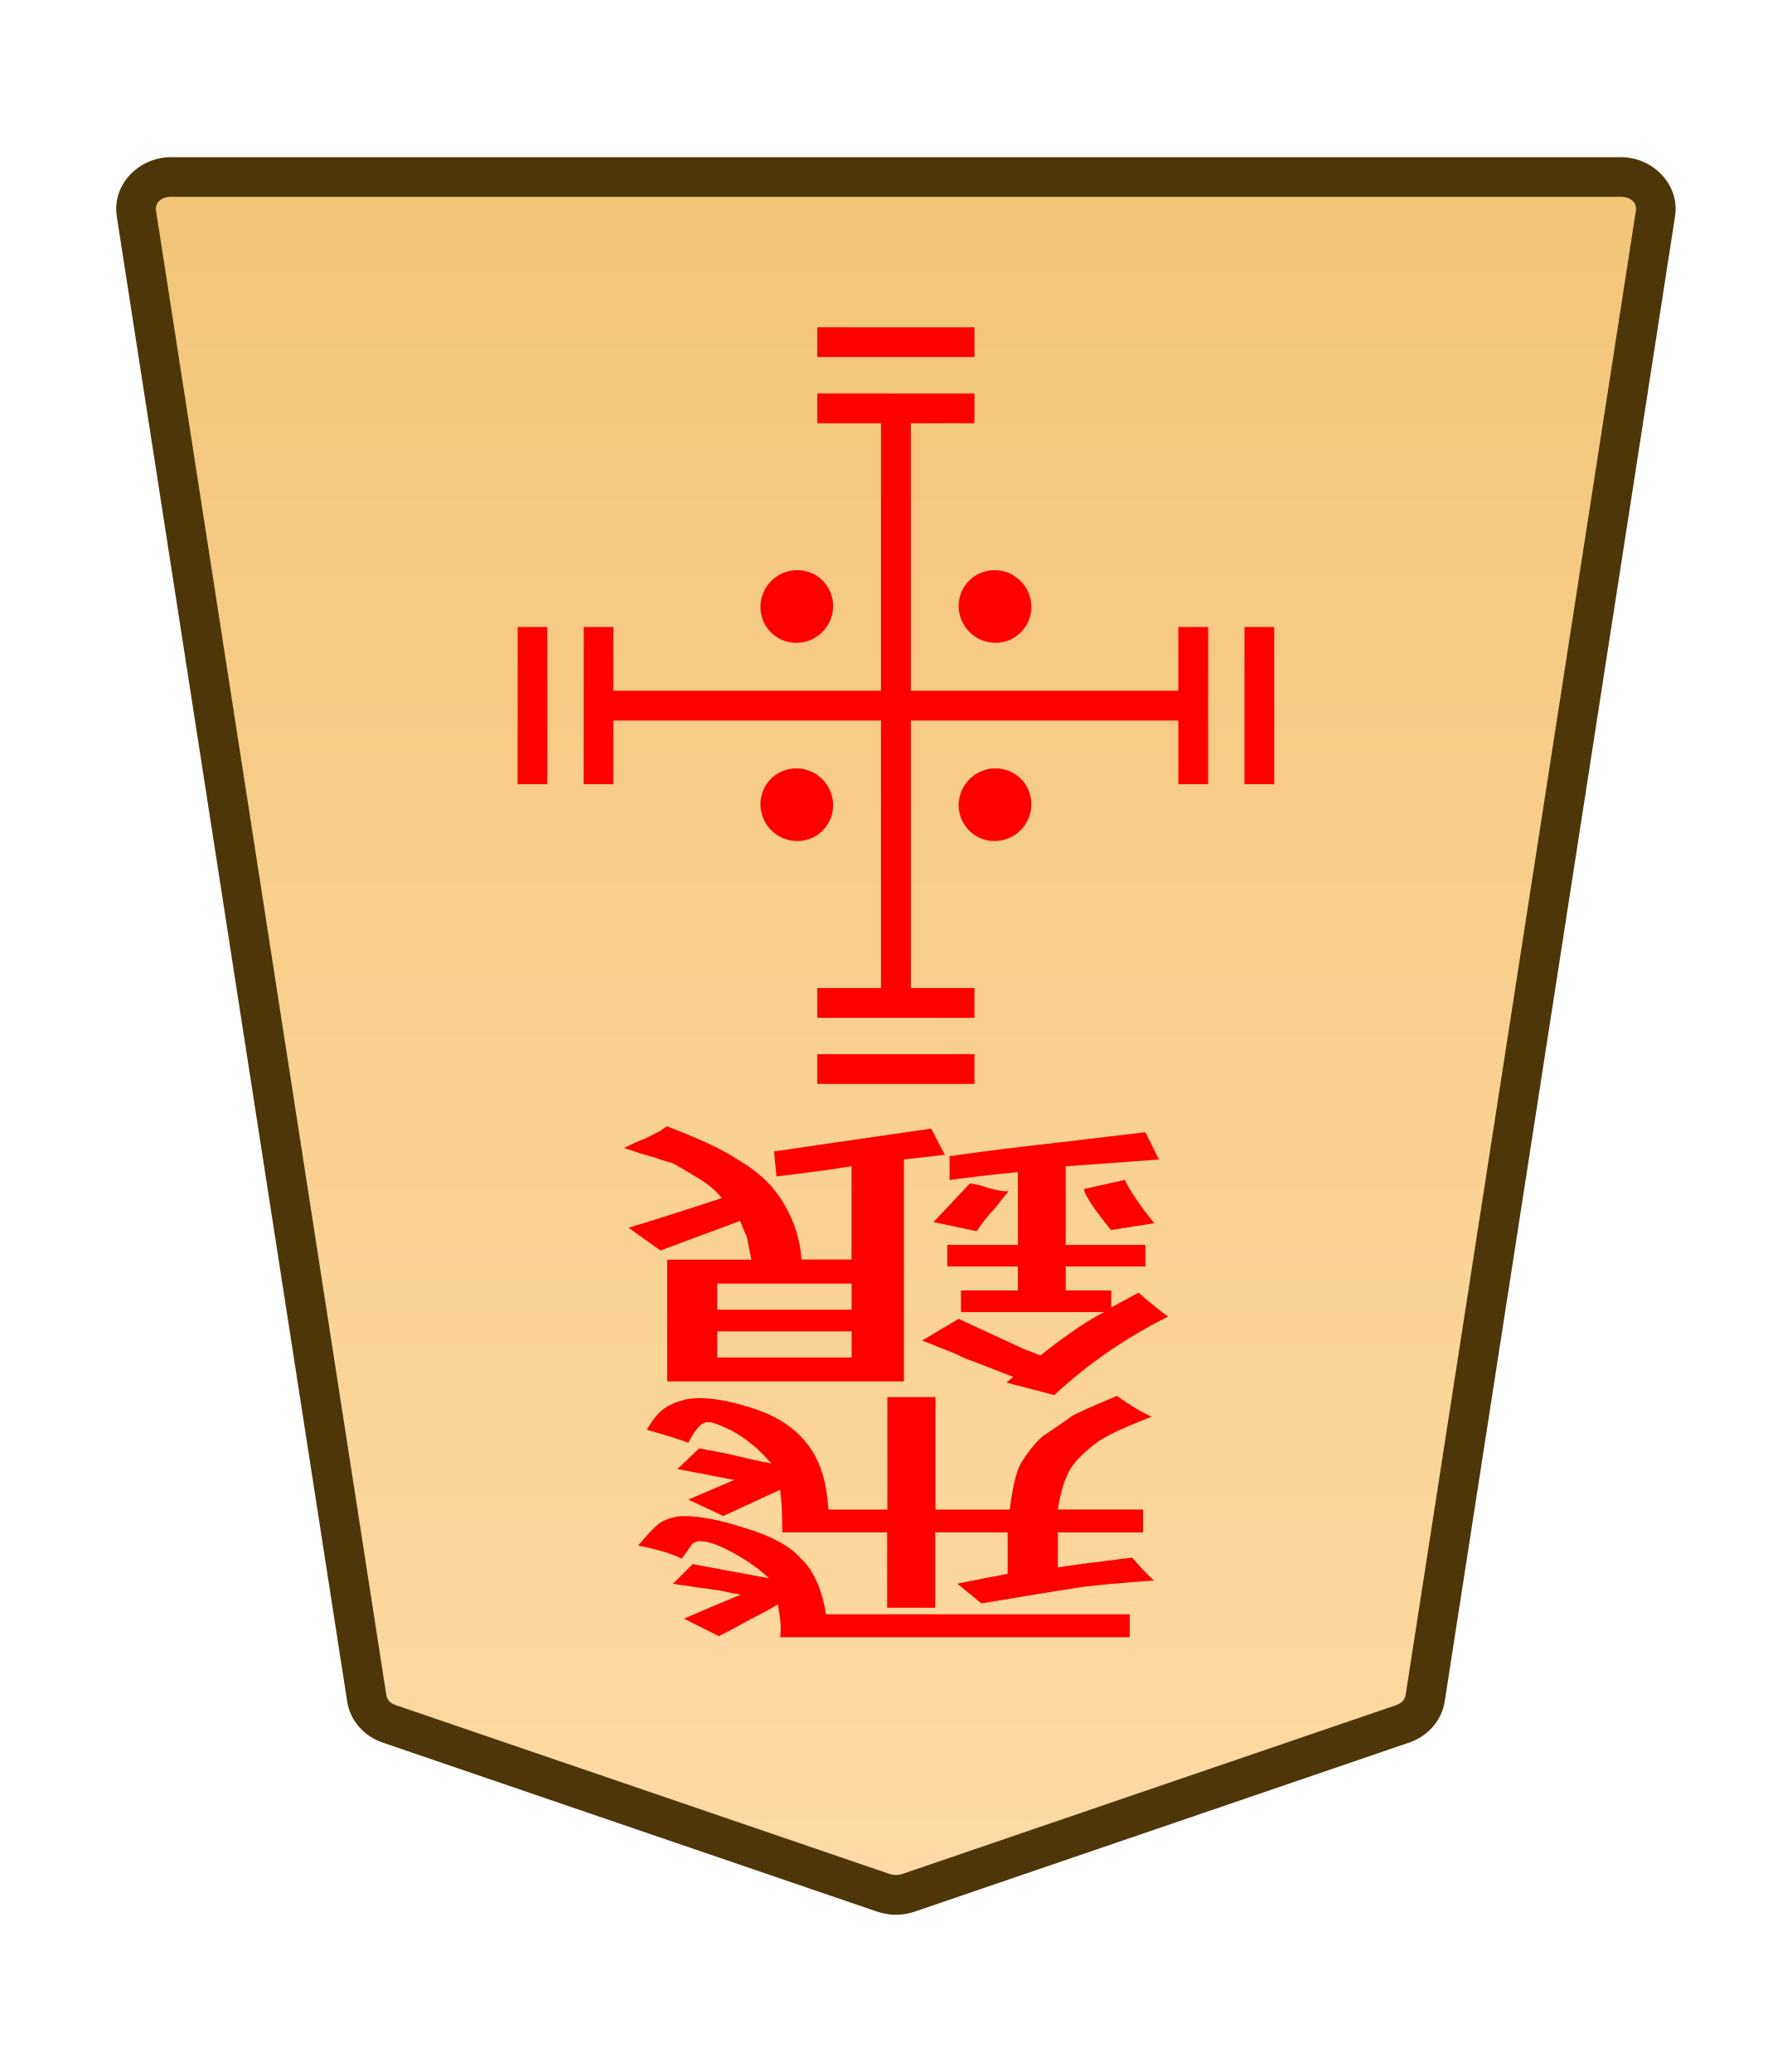
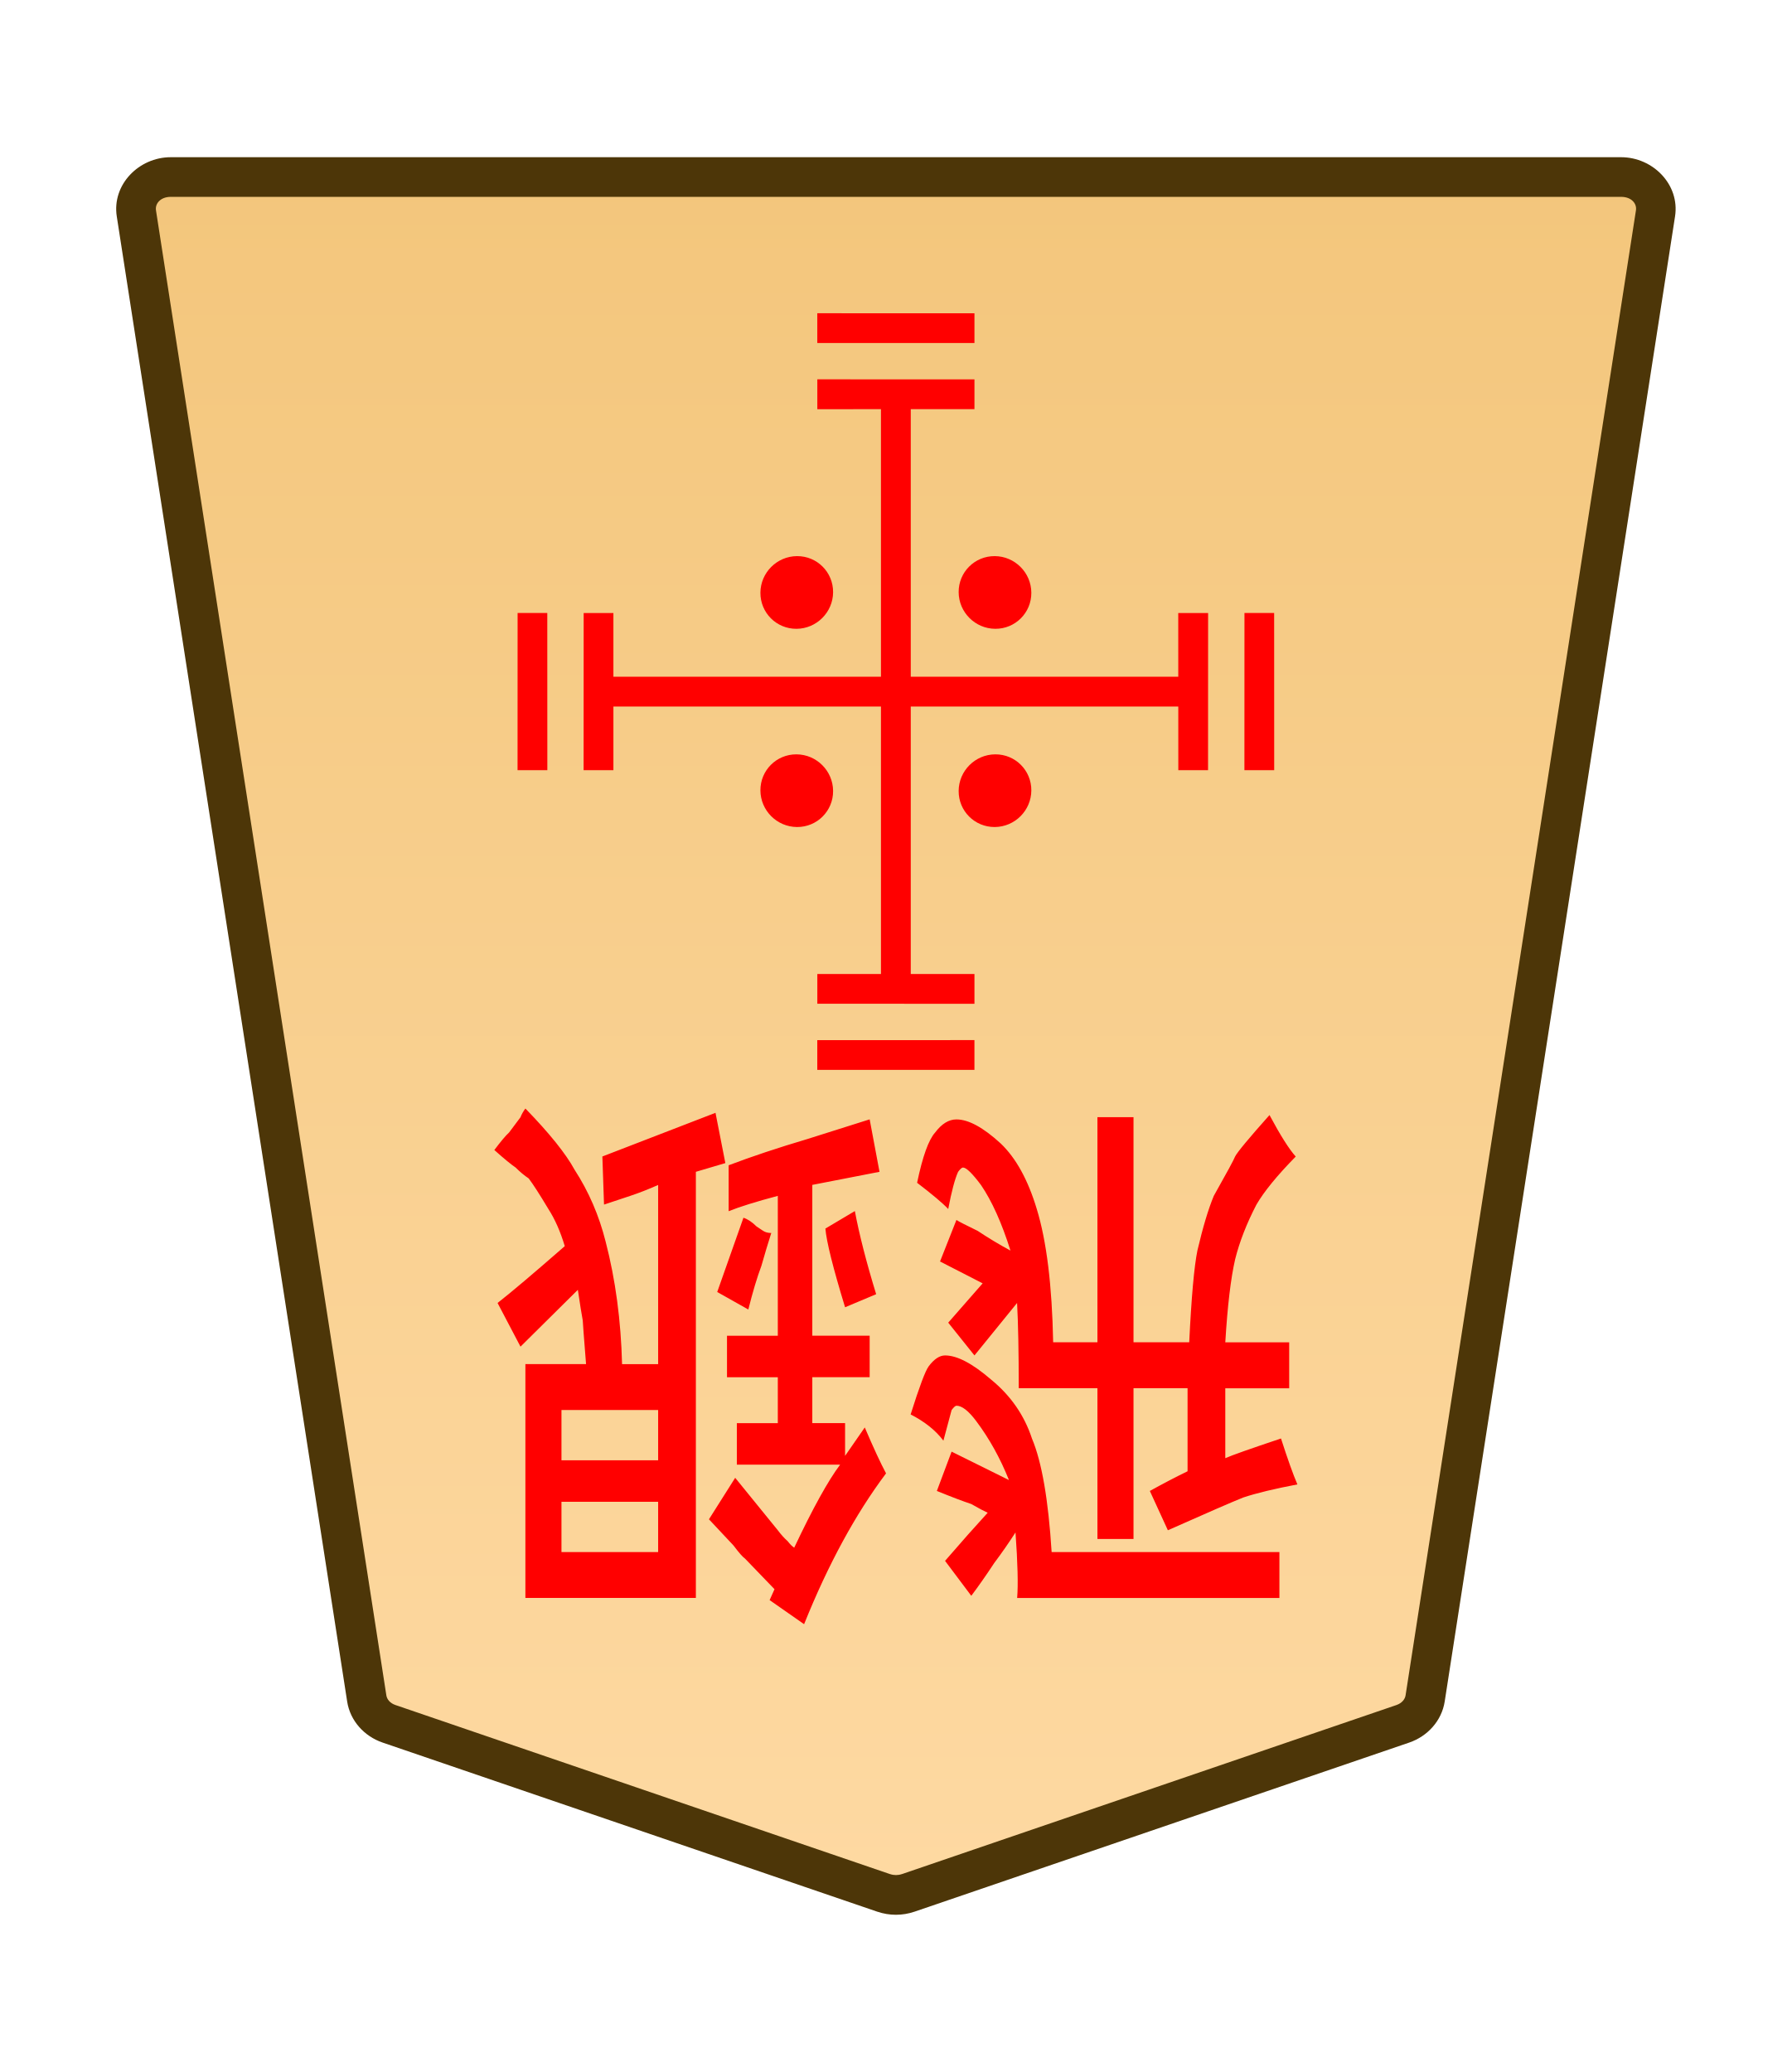
<svg xmlns="http://www.w3.org/2000/svg" height="31.359mm" viewBox="0 0 27.117 31.359" width="27.117mm">
  <clipPath id="a">
    <path d="m0 2834.646h2834.646v-2834.646h-2834.646z" transform="translate(-531.9814 -1475.178)" />
  </clipPath>
  <clipPath id="b">
    <path d="m0 2834.646h2834.646v-2834.646h-2834.646z" transform="translate(-494.7318 -43.85103)" />
  </clipPath>
  <clipPath id="c">
    <path d="m0 2834.646h2834.646v-2834.646h-2834.646z" transform="translate(-494.7318 -43.85103)" />
  </clipPath>
  <clipPath id="d">
    <path d="m0 2834.646h2834.646v-2834.646h-2834.646z" transform="translate(-494.7318 -43.85103)" />
  </clipPath>
  <clipPath id="e">
    <path d="m0 2834.646h2834.646v-2834.646h-2834.646z" transform="translate(-491.7252 -43.85103)" />
  </clipPath>
  <clipPath id="f">
    <path d="m0 2834.646h2834.646v-2834.646h-2834.646z" transform="translate(-1148.797 -1175.612)" />
  </clipPath>
  <clipPath id="g">
    <path d="m0 2834.646h2834.646v-2834.646h-2834.646z" transform="translate(-1148.797 -1175.612)" />
  </clipPath>
  <clipPath id="h">
    <path d="m0 2834.646h2834.646v-2834.646h-2834.646z" transform="translate(-1148.797 -1175.612)" />
  </clipPath>
  <clipPath id="i">
    <path d="m0 2834.646h2834.646v-2834.646h-2834.646z" transform="translate(-1148.797 -1175.612)" />
  </clipPath>
-   <linearGradient id="j" gradientTransform="matrix(-1 0 0 -1 -569.3701 164.0751)" gradientUnits="userSpaceOnUse" x1="222.318" x2="222.318" y1="231.283" y2="155.882">
+   <linearGradient id="j" gradientTransform="matrix(-1 0 0 -1 -1792.54 661.8973)" gradientUnits="userSpaceOnUse" x1="-1283.161" x2="-1283.161" y1="735.851" y2="646.959">
    <stop offset="0" stop-color="#f2c478" />
    <stop offset="1" stop-color="#ffdba6" />
  </linearGradient>
-   <g transform="translate(-259.819)">
-     <g clip-path="url(#a)" stroke-miterlimit="10" transform="matrix(-.3527778 0 0 .3527778 265.7063 26.08908)">
-       <path d="m0 0-21.223 7.255c-.337.115-.707.115-1.044 0l-21.223-7.255c-.512-.175-.879-.592-.956-1.088l-9.882-63.712c-.128-.823.569-1.559 1.477-1.559h31.106 31.106c.907 0 1.605.736 1.477 1.559l-9.883 63.712c-.076.496-.443.913-.955 1.088" fill="url(#j)" />
-       <path d="m-52.852-67.209c-1.368 0-2.528 1.177-2.316 2.539l9.881 63.713c.129.829.736 1.493 1.521 1.762l21.225 7.256c.517.176 1.075.176 1.592 0h.002l21.223-7.256c.785-.268 1.392-.932 1.52-1.762v-.002l9.883-63.711c.212-1.363-.949-2.539-2.316-2.539h-31.105zm0 1.701h31.107 31.105c.447 0 .681.293.637.576v.002l-9.883 63.713c-.025.161-.152.331-.391.412l-21.223 7.256v-.002c-.157.054-.337.054-.494 0v.002l-21.223-7.256c-.238-.082-.365-.251-.391-.414l-9.883-63.711v-.002c-.044-.284.188-.576.637-.576z" fill="#4d3608" />
+   <g clip-path="url(#a)" stroke-miterlimit="10" transform="matrix(-.3527778 0 0 .3527778 5.887263 26.08908)">
+     <path d="m0 0-21.223 7.255c-.337.115-.707.115-1.044 0l-21.223-7.255c-.512-.175-.879-.592-.956-1.088l-9.882-63.712c-.128-.823.569-1.559 1.477-1.559h31.106 31.106c.907 0 1.605.736 1.477 1.559l-9.883 63.712c-.076.496-.443.913-.955 1.088" fill="url(#j)" />
+     <path d="m-52.852-67.209c-1.368 0-2.528 1.177-2.316 2.539l9.881 63.713c.129.829.736 1.493 1.521 1.762l21.225 7.256c.517.176 1.075.176 1.592 0h.002l21.223-7.256c.785-.268 1.392-.932 1.52-1.762v-.002l9.883-63.711c.212-1.363-.949-2.539-2.316-2.539h-31.105zm0 1.701h31.107 31.105c.447 0 .681.293.637.576v.002l-9.883 63.713c-.025.161-.152.331-.391.412l-21.223 7.256v-.002c-.157.054-.337.054-.494 0v.002l-21.223-7.256c-.238-.082-.365-.251-.391-.414l-9.883-63.711v-.002c-.044-.284.188-.576.637-.576z" fill="#4d3608" />
+   </g>
+   <g fill="#f00">
+     <path d="m17.154 21.01v2.282h-.546v-2.282h-1.191q0-.827-.025-1.29l-.645.794-.397-.496.521-.595-.645-.331.248-.628q.05.033.322.165.248.165.496.298-.198-.628-.446-.992-.198-.265-.273-.265-.025 0-.074.066-.074.165-.149.562-.124-.132-.471-.397.124-.595.273-.761.149-.198.322-.198.273 0 .67.364.347.331.546.992.223.728.248 2.017h.67v-3.407h.546v3.407h.843q.05-1.025.124-1.389.124-.529.248-.827.298-.529.322-.595.05-.099.521-.628.248.463.397.628-.422.43-.595.728-.223.43-.322.827-.099.43-.149 1.257h.967v.695h-.967v1.058q.149-.066.843-.298.149.463.248.695-.521.099-.819.198-.248.099-1.141.496l-.273-.595q.298-.165.571-.298v-1.257zm-1.24 2.48h3.448v.695h-3.969q.025-.298-.025-.992-.149.232-.322.463-.174.265-.347.496l-.397-.529q.174-.198.347-.397.149-.165.298-.331-.074-.033-.248-.132-.198-.066-.521-.198l.223-.595.868.43q-.198-.496-.496-.893-.174-.232-.298-.232-.025 0-.074.066 0 0-.124.463-.174-.232-.496-.397.198-.628.273-.728.124-.165.248-.165.273 0 .695.364.446.364.62.893.223.529.298 1.72zm-2.654-3.903-.471.198q-.273-.893-.298-1.191l.446-.265q.099.529.322 1.257zm-1.935.232-.471-.265.397-1.124q.099.033.198.132.05.033.099.066.05.033.124.033-.074.232-.149.496-.099.265-.198.661zm-2.828 1.521v.761h1.463v-.761zm0 1.389v.761h1.463v-.761zm2.034-4.994v6.449h-2.58v-3.539h.918q-.05-.628-.05-.661-.025-.132-.074-.463l-.868.86-.347-.661q.298-.232 1.017-.86-.099-.331-.248-.562-.198-.331-.298-.463-.099-.066-.198-.165-.099-.066-.322-.265.149-.198.223-.265.05-.066.099-.132.025-.033.074-.099.025-.066.074-.132.546.562.744.926.322.496.471 1.091.223.86.248 1.852h.546v-2.712q-.223.099-.422.165-.198.066-.397.132l-.025-.728q1.538-.595 1.712-.661l.149.761zm1.637 6.846-.521-.364.074-.165-.446-.463q-.05-.033-.174-.198l-.372-.397.397-.628q.645.794.645.794.074.099.149.165.05.066.099.099.422-.893.695-1.257h-1.563v-.628h.62v-.695h-.769v-.628h.769v-2.117q-.496.132-.744.232v-.695q.521-.198 1.191-.397l.943-.298.149.794-1.017.198v2.282h.868v.628h-.868v.695h.496v.496l.298-.43q.198.463.322.695-.695.926-1.24 2.282z" stroke-width=".353" />
+     <g clip-path="url(#b)" stroke-miterlimit="10" transform="matrix(.395475 .395475 .3954795 -.3954795 8.057773 11.65593)">
+       <path d="m0 0-3.007 3.007" />
+       <path d="m-.285-.285-3.006 3.008.568.568 3.008-3.006z" />
    </g>
-     <g fill="#f00">
-       <path d="m273.973 23.192v1.141h-.728v-1.141h-1.587q0-.413-.033-.645l-.86.397-.529-.248.695-.298-.86-.165.331-.314q.066.017.43.083.331.083.661.149-.265-.314-.595-.496-.265-.132-.364-.132-.033 0-.099.033-.099.083-.198.281-.165-.066-.628-.198.165-.298.364-.38.198-.099.43-.099.364 0 .893.182.463.165.728.496.298.364.331 1.009h.893v-1.703h.728v1.703h1.124q.066-.513.165-.695.165-.265.331-.413.397-.265.43-.298.066-.05.695-.314.331.232.529.314-.562.215-.794.364-.298.215-.43.413-.132.215-.198.628h1.29v.347h-1.29v.529q.198-.033 1.124-.149.198.232.331.347-.695.05-1.091.099-.331.05-1.521.248l-.364-.298q.397-.083.761-.149v-.628zm-1.654 1.24h4.597v.347h-5.292q.033-.149-.033-.496-.198.116-.43.232-.232.132-.463.248l-.529-.265q.232-.099.463-.198.198-.083.397-.165-.099-.017-.331-.066-.265-.033-.695-.099l.298-.298 1.158.215q-.265-.248-.661-.446-.232-.116-.397-.116-.033 0-.099.033 0 0-.165.232-.232-.116-.661-.198.265-.314.364-.364.165-.083.331-.083.364 0 .926.182.595.182.827.446.298.265.397.86z" stroke-width=".353" />
-       <path d="m277.288 18.513-.655.103q-.379-.465-.413-.62l.62-.138q.138.276.448.655zm-2.687.121-.655-.138.551-.586q.138.017.276.069.069.017.138.034.069.017.172.017-.103.121-.207.258-.138.138-.276.345zm-3.927.792v.396h2.033v-.396zm0 .723v.396h2.033v-.396zm2.825-2.601v3.359h-3.583v-1.843h1.275q-.069-.327-.069-.345-.035-.069-.103-.241l-1.206.448-.482-.345q.413-.121 1.412-.448-.138-.172-.345-.293-.276-.172-.413-.241-.138-.034-.276-.086-.138-.034-.448-.138.207-.103.31-.138.069-.034.138-.069.035-.017.103-.052.035-.034.103-.069.758.293 1.034.482.448.258.655.568.31.448.344.965h.758v-1.412q-.31.052-.586.086-.276.034-.551.069l-.035-.379q2.136-.31 2.377-.345l.207.396zm2.274 3.566-.723-.189.103-.086-.62-.241q-.069-.017-.241-.103l-.517-.207.551-.327q.896.413.896.413.103.052.207.086.069.034.138.052.586-.465.965-.655h-2.17v-.327h.861v-.362h-1.068v-.327h1.068v-1.102q-.689.069-1.034.121v-.362q.723-.103 1.654-.207l1.309-.155.207.413-1.412.103v1.189h1.206v.327h-1.206v.362h.689v.258l.413-.224q.276.241.448.362-.965.482-1.723 1.189z" stroke-width=".353" />
-       <g clip-path="url(#b)" stroke-miterlimit="10" transform="matrix(.395475 .395475 .3954795 -.3954795 267.8774 11.86831)">
-         <path d="m0 0-3.007 3.007" />
-         <path d="m-.285-.285-3.006 3.008.568.568 3.008-3.006z" />
-       </g>
-       <g clip-path="url(#c)" stroke-miterlimit="10" transform="matrix(.395475 .395475 .3954795 -.3954795 278.8774 11.86831)">
-         <path d="m0 0-3.007 3.007" />
-         <path d="m-.285-.285-3.006 3.008.568.568 3.008-3.006z" />
-       </g>
-       <g clip-path="url(#d)" stroke-miterlimit="10" transform="matrix(-.395475 .395475 .3954795 .3954795 272.1882 5.178747)">
-         <path d="m0 0-3.007 3.007" />
-         <path d="m-.285-.285-3.006 3.008.568.568 3.008-3.006z" />
-       </g>
-       <g clip-path="url(#e)" stroke-miterlimit="10" transform="matrix(-.395475 -.395475 -.3954795 .3954795 274.5664 16.17949)">
-         <path d="m0 0 3.007 3.007" />
-         <path d="m.285-.285-.57.57 3.008 3.006.568-.568z" />
-       </g>
-       <path d="m273.603 6.179v9h-.451v-9z" stroke-miterlimit="10" stroke-width=".353" />
-       <path d="m278.103 9.49-.001 2.378-.45 0-.001-2.378z" stroke-miterlimit="10" stroke-width=".559" />
-       <path d="m269.103 11.868-.451-0.0.001-2.378.45 0z" stroke-miterlimit="10" stroke-width=".559" />
-       <path d="m272.188 5.954 2.378.001v.45l-2.378.001z" stroke-miterlimit="10" stroke-width=".559" />
-       <path d="m274.566 14.954v.451l-2.378-.001v-.45z" stroke-miterlimit="10" stroke-width=".559" />
-       <path d="m277.878 10.454v.451h-9v-.451z" stroke-miterlimit="10" stroke-width=".353" />
-       <path clip-path="url(#f)" d="m0 0c-.423-.423-1.109-.423-1.532 0s-.423 1.109 0 1.532 1.109.423 1.532 0 .423-1.109 0-1.532z" transform="matrix(-.3613008 -.3613008 -.3566998 .3566998 274.8739 8.629072)" />
-       <path clip-path="url(#g)" d="m0 0c-.423-.423-1.109-.423-1.532 0s-.423 1.109 0 1.532 1.109.423 1.532 0 .423-1.109 0-1.532z" transform="matrix(-.3613008 -.3613008 -.3566998 .3566998 271.8739 11.62913)" />
-       <path clip-path="url(#h)" d="m0 0c-.423-.423-1.109-.423-1.532 0s-.423 1.109 0 1.532 1.109.423 1.532 0 .423-1.109 0-1.532z" transform="matrix(-.3613008 .3613008 .3566998 .3566998 271.3274 9.182634)" />
-       <path clip-path="url(#i)" d="m0 0c-.423-.423-1.109-.423-1.532 0s-.423 1.109 0 1.532 1.109.423 1.532 0 .423-1.109 0-1.532z" transform="matrix(-.3613008 .3613008 .3566998 .3566998 274.3274 12.18264)" />
+     <g clip-path="url(#c)" stroke-miterlimit="10" transform="matrix(.395475 .395475 .3954795 -.3954795 19.05772 11.65593)">
+       <path d="m0 0-3.007 3.007" />
+       <path d="m-.285-.285-3.006 3.008.568.568 3.008-3.006z" />
    </g>
+     <g clip-path="url(#d)" stroke-miterlimit="10" transform="matrix(-.395475 .395475 .3954795 .3954795 12.36855 4.966352)">
+       <path d="m0 0-3.007 3.007" />
+       <path d="m-.285-.285-3.006 3.008.568.568 3.008-3.006z" />
+     </g>
+     <g clip-path="url(#e)" stroke-miterlimit="10" transform="matrix(-.395475 -.395475 -.3954795 .3954795 14.74673 15.9671)">
+       <path d="m0 0 3.007 3.007" />
+       <path d="m.285-.285-.57.57 3.008 3.006.568-.568z" />
+     </g>
+     <path d="m13.783 5.967v9h-.451v-9z" stroke-miterlimit="10" stroke-width=".353" />
+     <path d="m18.283 9.278-.001 2.378-.45 0-.001-2.378z" stroke-miterlimit="10" stroke-width=".559" />
+     <path d="m9.283 11.656-.451-0.0.001-2.378.45 0z" stroke-miterlimit="10" stroke-width=".559" />
+     <path d="m12.369 5.741 2.378.001v.45l-2.378.001z" stroke-miterlimit="10" stroke-width=".559" />
+     <path d="m14.747 14.741v.451l-2.378-.001v-.45z" stroke-miterlimit="10" stroke-width=".559" />
+     <path d="m18.058 10.242v.451h-9v-.451z" stroke-miterlimit="10" stroke-width=".353" />
+     <path clip-path="url(#f)" d="m0 0c-.423-.423-1.109-.423-1.532 0s-.423 1.109 0 1.532 1.109.423 1.532 0 .423-1.109 0-1.532z" transform="matrix(-.3613008 -.3613008 -.3566998 .3566998 15.05423 8.416685)" />
+     <path clip-path="url(#g)" d="m0 0c-.423-.423-1.109-.423-1.532 0s-.423 1.109 0 1.532 1.109.423 1.532 0 .423-1.109 0-1.532z" transform="matrix(-.3613008 -.3613008 -.3566998 .3566998 12.05422 11.41674)" />
+     <path clip-path="url(#h)" d="m0 0c-.423-.423-1.109-.423-1.532 0s-.423 1.109 0 1.532 1.109.423 1.532 0 .423-1.109 0-1.532z" transform="matrix(-.3613008 .3613008 .3566998 .3566998 11.50775 8.970247)" />
+     <path clip-path="url(#i)" d="m0 0c-.423-.423-1.109-.423-1.532 0s-.423 1.109 0 1.532 1.109.423 1.532 0 .423-1.109 0-1.532z" transform="matrix(-.3613008 .3613008 .3566998 .3566998 14.50776 11.97025)" />
  </g>
</svg>
